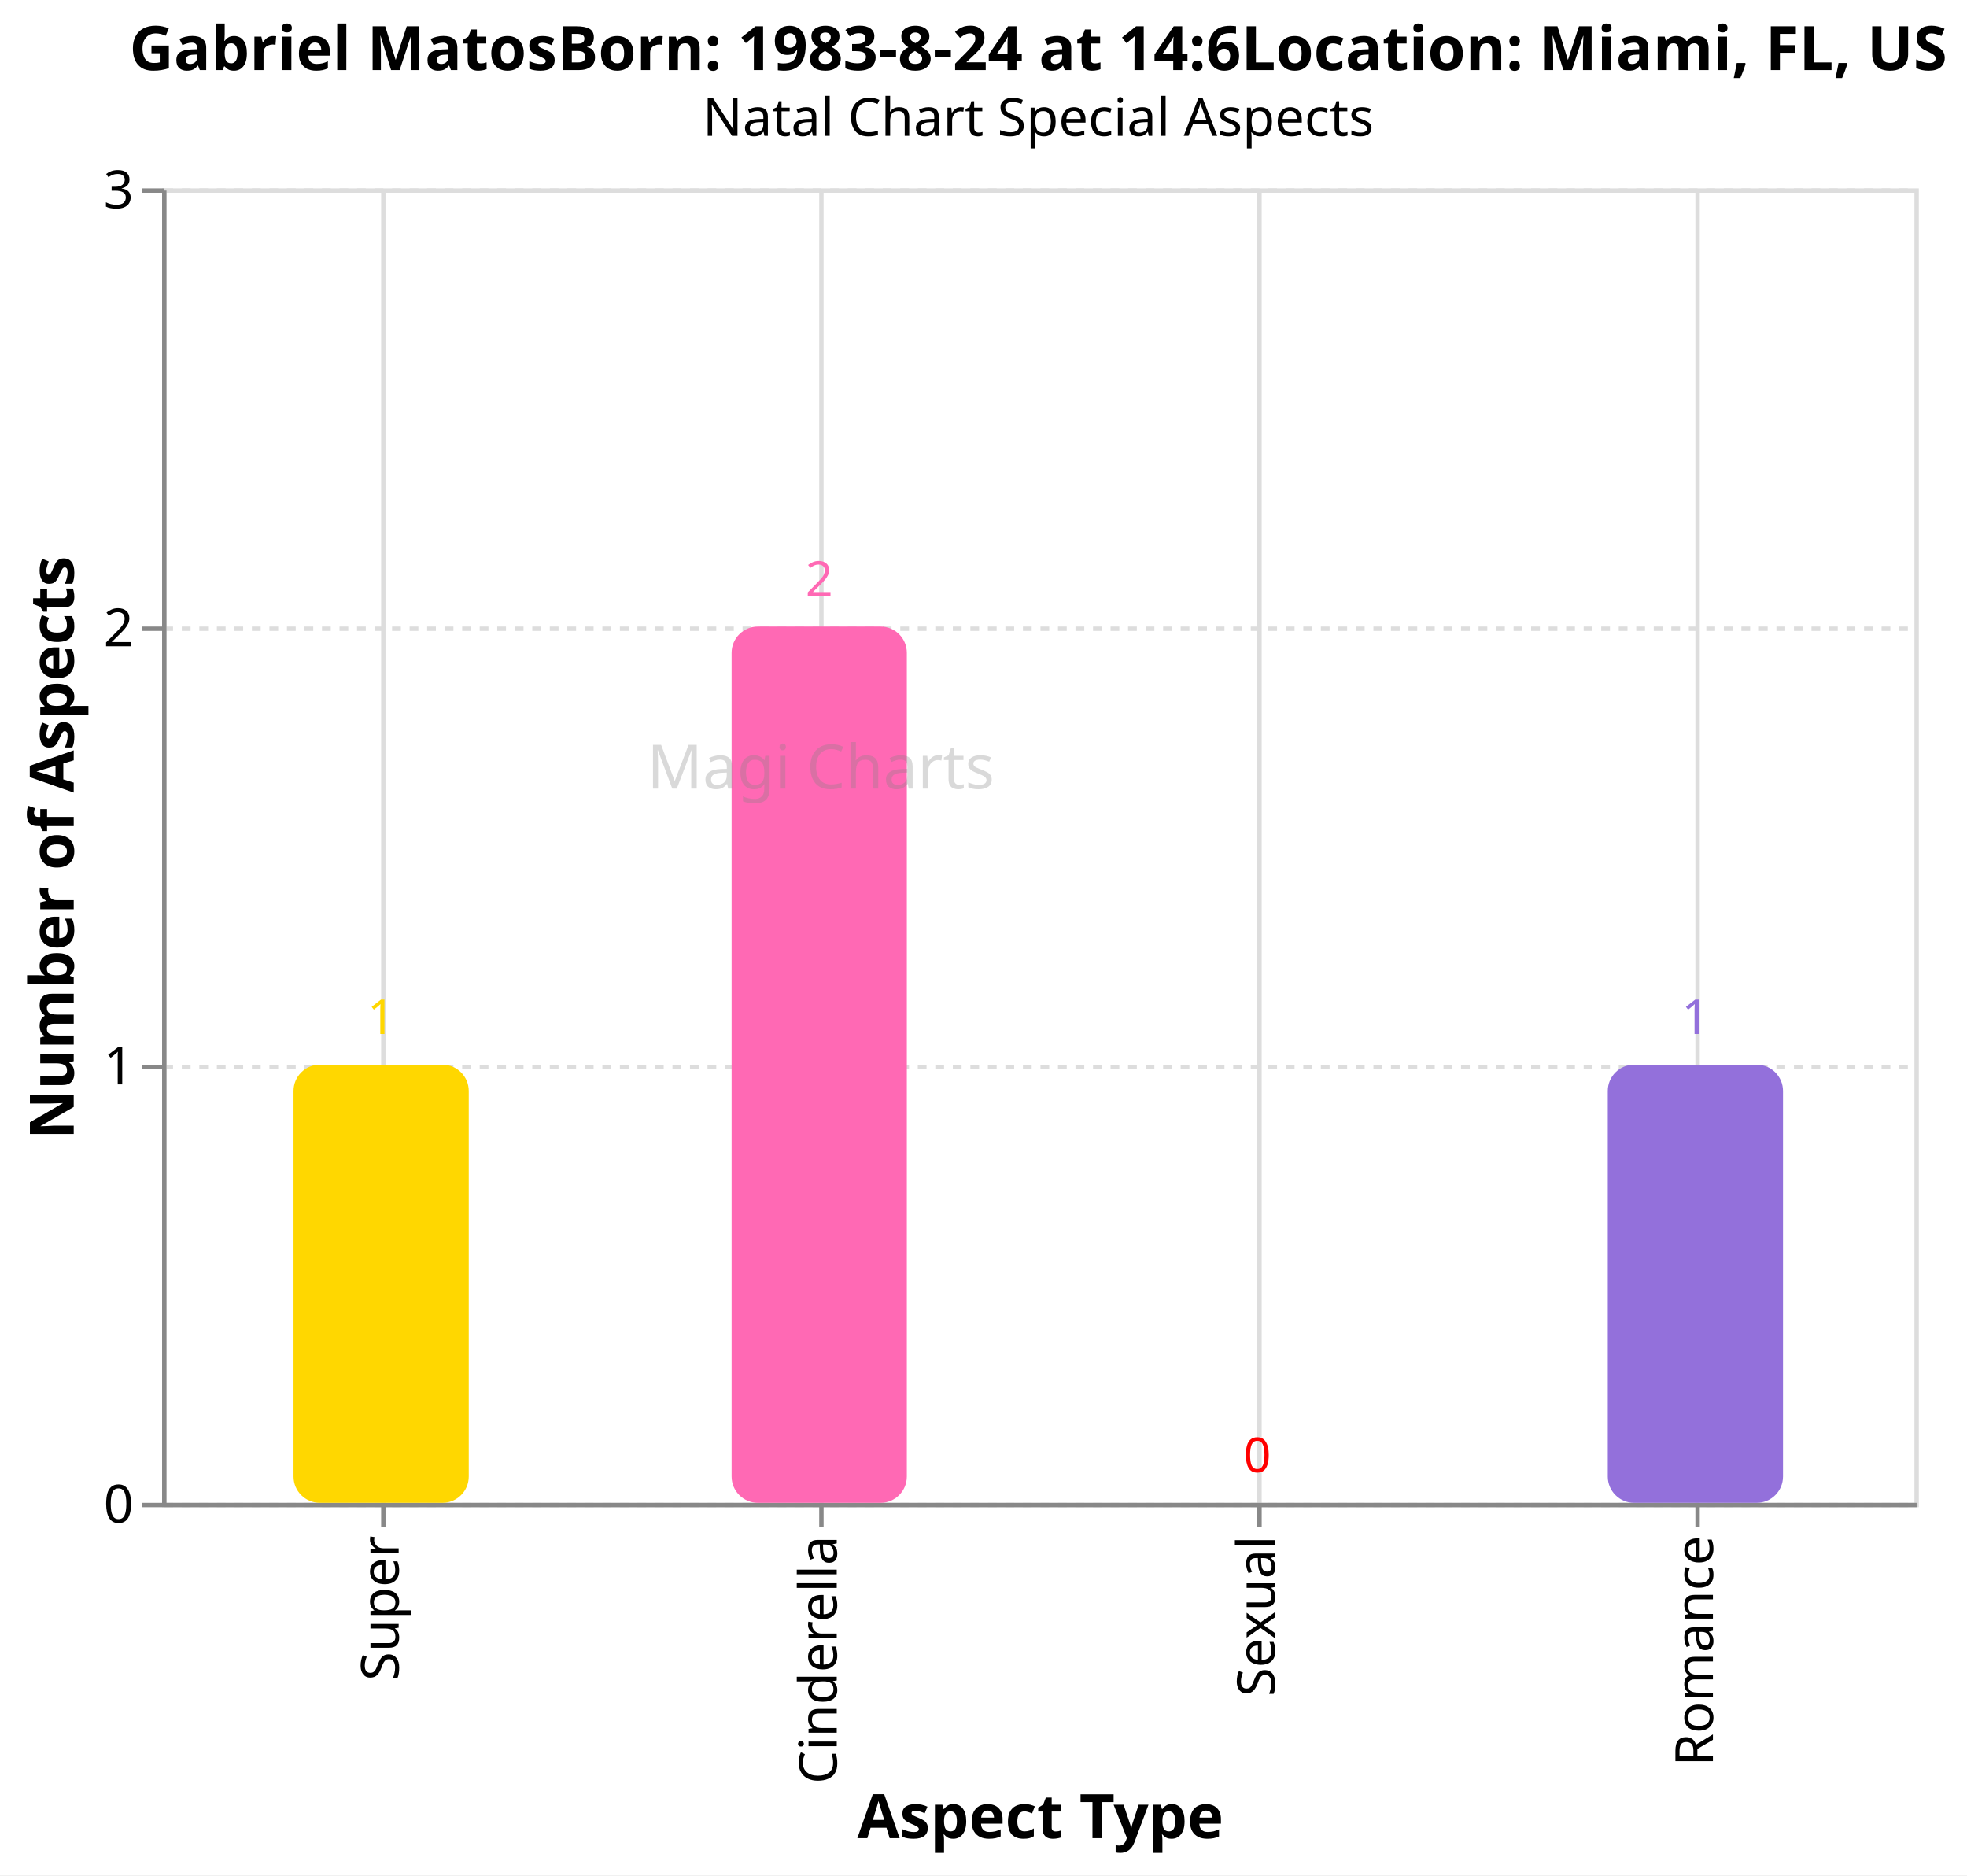
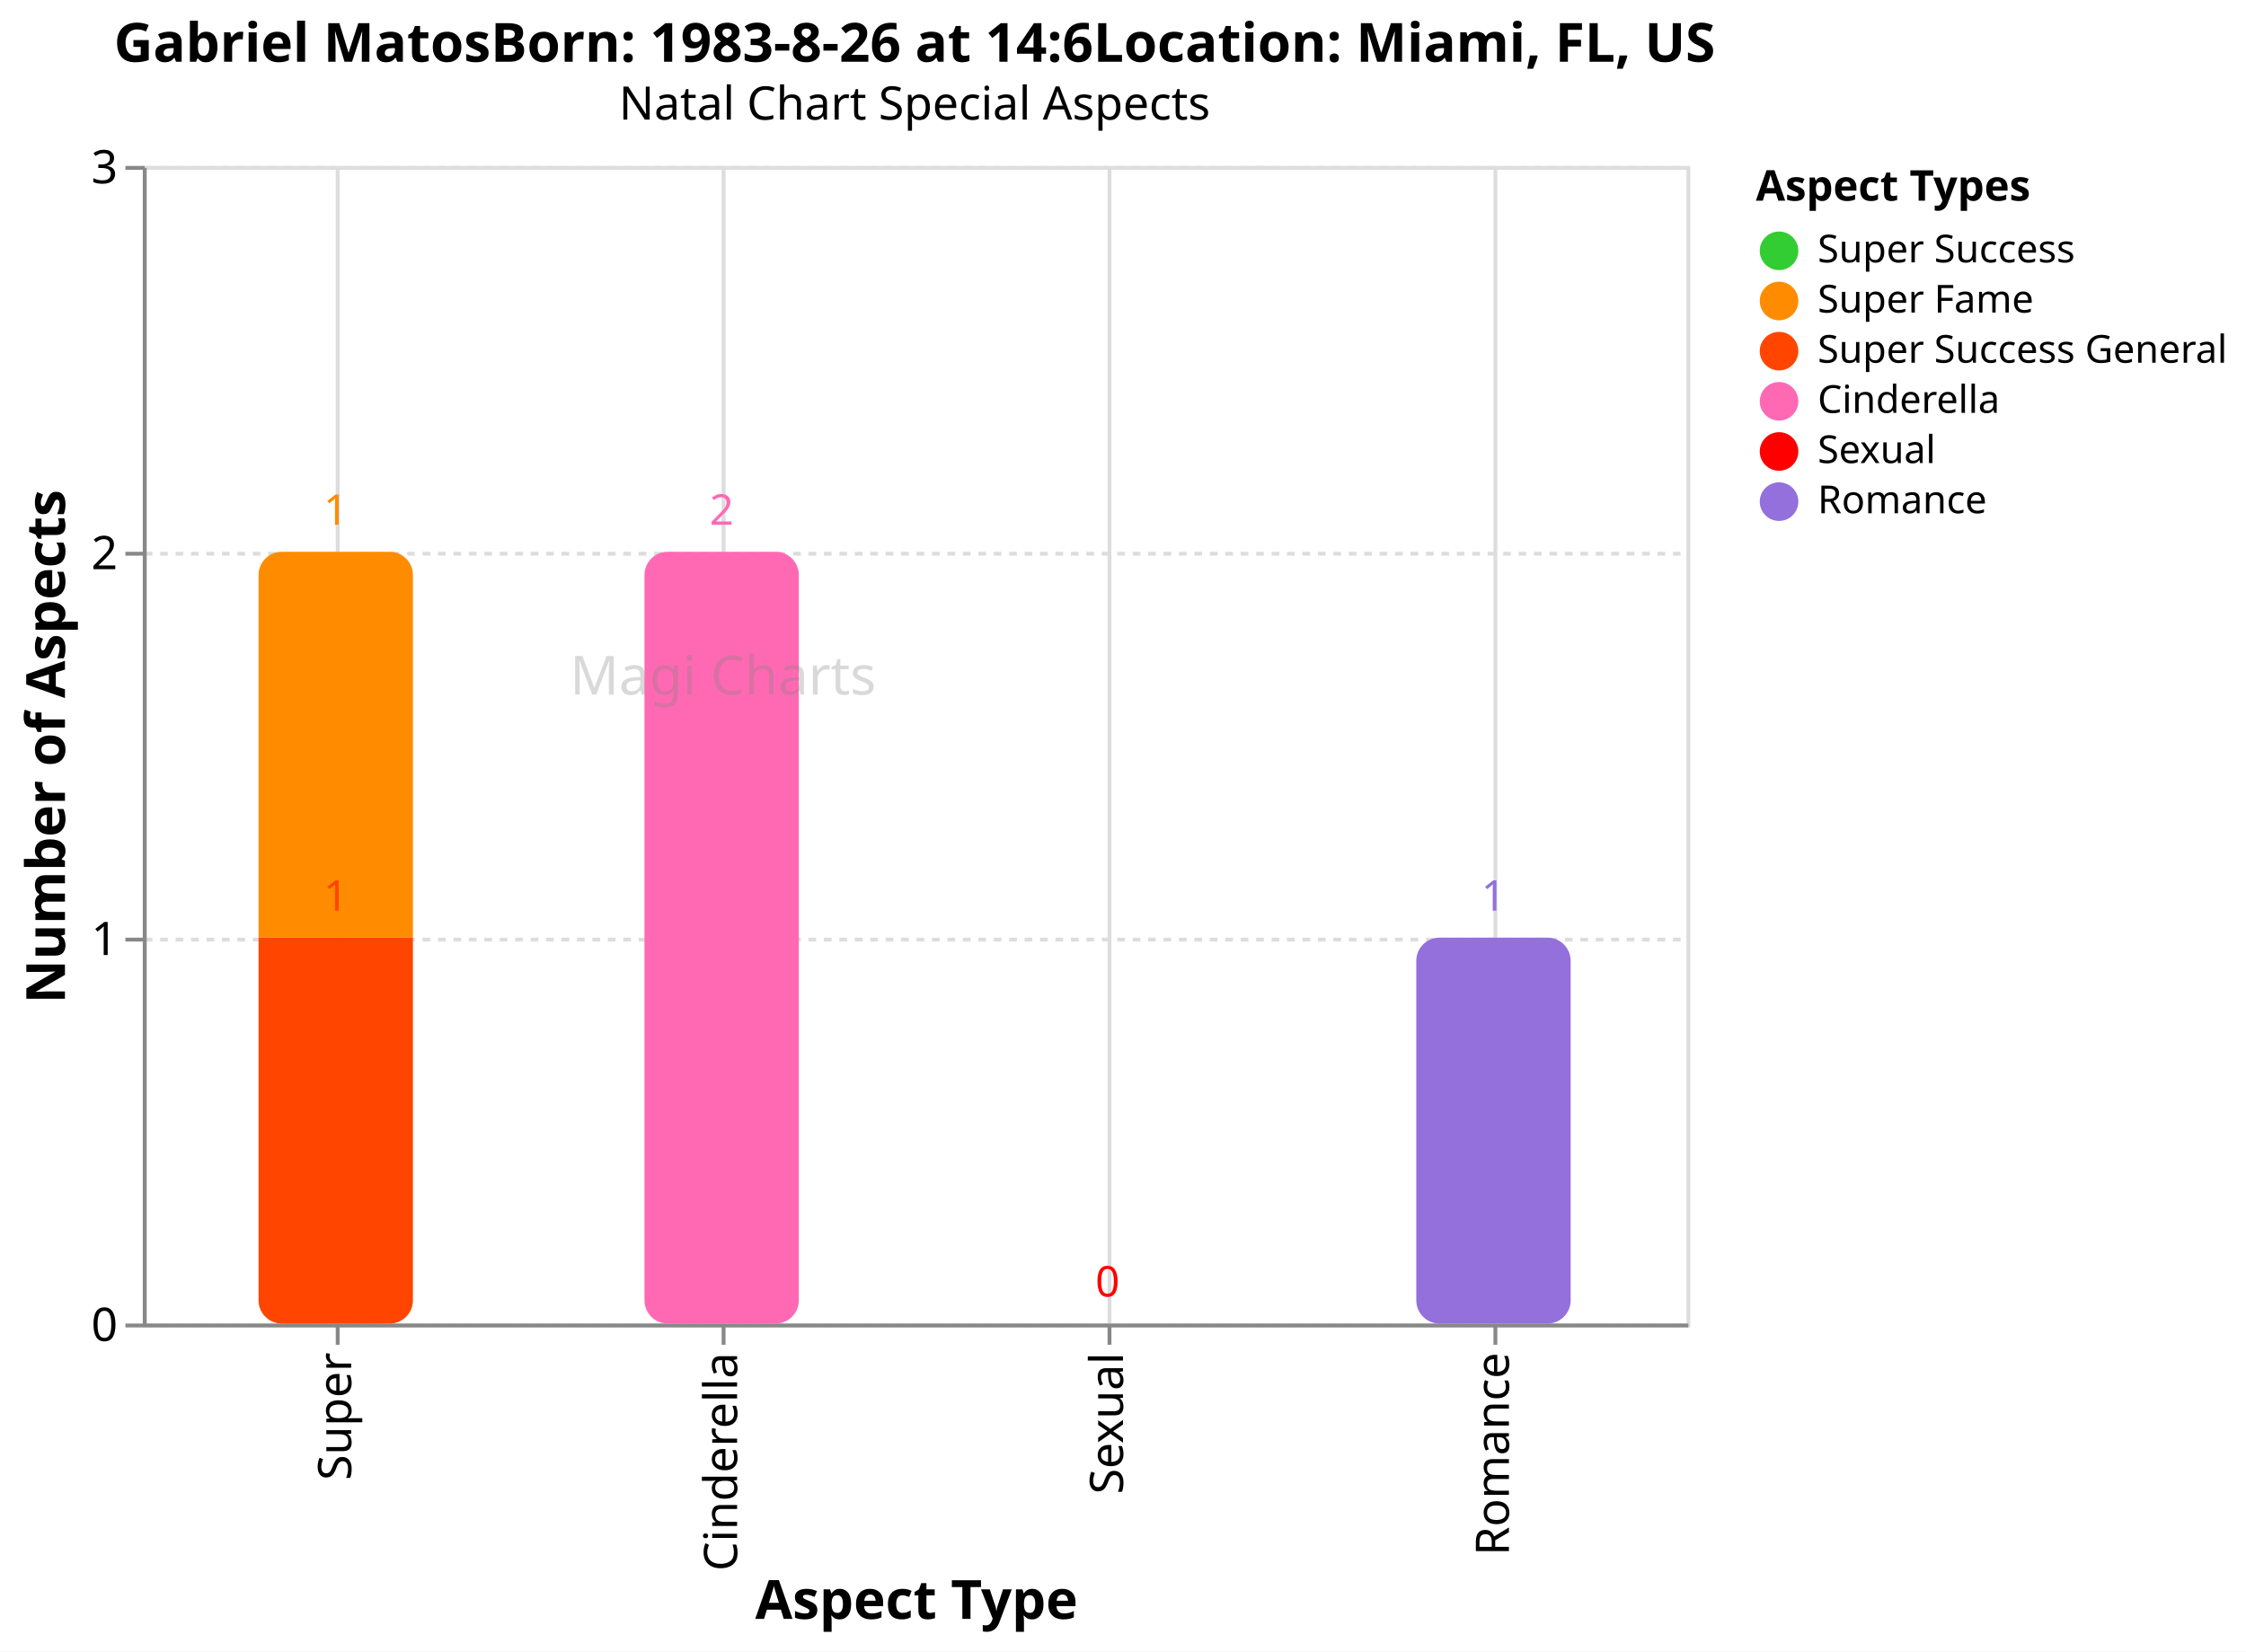
- <svg xmlns="http://www.w3.org/2000/svg" version="1.1" class="marks" width="449" height="428" viewBox="0 0 449 428">
-   <rect width="449" height="428" fill="white" />
+ <svg xmlns="http://www.w3.org/2000/svg" version="1.1" class="marks" width="582" height="428" viewBox="0 0 582 428">
+   <rect width="582" height="428" fill="white" />
  <g fill="none" stroke-miterlimit="10" transform="translate(37,43)">
    <g class="mark-group role-frame root" role="graphics-object" aria-roledescription="group mark container">
      <g transform="translate(0,0)">
        <path class="background" aria-hidden="true" d="M0.5,0.5h400v300h-400Z" stroke="#ddd" />
        <g>
          <g class="mark-group role-axis" aria-hidden="true">
            <g transform="translate(0.5,300.5)">
              <path class="background" aria-hidden="true" d="M0,0h0v0h0Z" pointer-events="none" />
              <g>
                <g class="mark-rule role-axis-grid" pointer-events="none">
                  <line transform="translate(50,-300)" x2="0" y2="300" stroke="#ddd" stroke-width="1" opacity="1" />
                  <line transform="translate(150,-300)" x2="0" y2="300" stroke="#ddd" stroke-width="1" opacity="1" />
                  <line transform="translate(250,-300)" x2="0" y2="300" stroke="#ddd" stroke-width="1" opacity="1" />
                  <line transform="translate(350,-300)" x2="0" y2="300" stroke="#ddd" stroke-width="1" opacity="1" />
                </g>
              </g>
              <path class="foreground" aria-hidden="true" d="" pointer-events="none" display="none" />
            </g>
          </g>
          <g class="mark-group role-axis" aria-hidden="true">
            <g transform="translate(0.5,0.5)">
              <path class="background" aria-hidden="true" d="M0,0h0v0h0Z" pointer-events="none" />
              <g>
                <g class="mark-rule role-axis-grid" pointer-events="none">
                  <line transform="translate(0,300)" x2="400" y2="0" stroke="#ddd" stroke-width="1" stroke-dasharray="2,2" opacity="1" />
                  <line transform="translate(0,200)" x2="400" y2="0" stroke="#ddd" stroke-width="1" stroke-dasharray="2,2" opacity="1" />
                  <line transform="translate(0,100)" x2="400" y2="0" stroke="#ddd" stroke-width="1" stroke-dasharray="2,2" opacity="1" />
                  <line transform="translate(0,0)" x2="400" y2="0" stroke="#ddd" stroke-width="1" stroke-dasharray="2,2" opacity="1" />
                </g>
              </g>
              <path class="foreground" aria-hidden="true" d="" pointer-events="none" display="none" />
            </g>
          </g>
          <g class="mark-group role-axis" role="graphics-symbol" aria-roledescription="axis" aria-label="X-axis titled 'Aspect Type' for a discrete scale with 4 values: Super, Cinderella, Sexual, Romance">
            <g transform="translate(0.5,300.5)">
              <path class="background" aria-hidden="true" d="M0,0h0v0h0Z" pointer-events="none" />
              <g>
                <g class="mark-rule role-axis-tick" pointer-events="none">
                  <line transform="translate(50,0)" x2="0" y2="5" stroke="#888" stroke-width="1" opacity="1" />
                  <line transform="translate(150,0)" x2="0" y2="5" stroke="#888" stroke-width="1" opacity="1" />
                  <line transform="translate(250,0)" x2="0" y2="5" stroke="#888" stroke-width="1" opacity="1" />
                  <line transform="translate(350,0)" x2="0" y2="5" stroke="#888" stroke-width="1" opacity="1" />
                </g>
                <g class="mark-text role-axis-label" pointer-events="none">
                  <text text-anchor="end" transform="translate(49.5,7) rotate(270) translate(0,4)" font-family="sans-serif" font-size="12px" fill="#000" opacity="1">Super</text>
                  <text text-anchor="end" transform="translate(149.5,7) rotate(270) translate(0,4)" font-family="sans-serif" font-size="12px" fill="#000" opacity="1">Cinderella</text>
                  <text text-anchor="end" transform="translate(249.5,7) rotate(270) translate(0,4)" font-family="sans-serif" font-size="12px" fill="#000" opacity="1">Sexual</text>
                  <text text-anchor="end" transform="translate(349.5,7) rotate(270) translate(0,4)" font-family="sans-serif" font-size="12px" fill="#000" opacity="1">Romance</text>
                </g>
                <g class="mark-rule role-axis-domain" pointer-events="none">
                  <line transform="translate(0,0)" x2="400" y2="0" stroke="#888" stroke-width="1" opacity="1" />
                </g>
                <g class="mark-text role-axis-title" pointer-events="none">
                  <text text-anchor="middle" transform="translate(200,76.0293)" font-family="sans-serif" font-size="14px" font-weight="bold" fill="#000" opacity="1">Aspect Type</text>
                </g>
              </g>
              <path class="foreground" aria-hidden="true" d="" pointer-events="none" display="none" />
            </g>
          </g>
          <g class="mark-group role-axis" role="graphics-symbol" aria-roledescription="axis" aria-label="Y-axis titled 'Number of Aspects' for a linear scale with values from 0.0 to 3.0">
            <g transform="translate(0.5,0.5)">
              <path class="background" aria-hidden="true" d="M0,0h0v0h0Z" pointer-events="none" />
              <g>
                <g class="mark-rule role-axis-tick" pointer-events="none">
                  <line transform="translate(0,300)" x2="-5" y2="0" stroke="#888" stroke-width="1" opacity="1" />
                  <line transform="translate(0,200)" x2="-5" y2="0" stroke="#888" stroke-width="1" opacity="1" />
                  <line transform="translate(0,100)" x2="-5" y2="0" stroke="#888" stroke-width="1" opacity="1" />
                  <line transform="translate(0,0)" x2="-5" y2="0" stroke="#888" stroke-width="1" opacity="1" />
                </g>
                <g class="mark-text role-axis-label" pointer-events="none">
                  <text text-anchor="end" transform="translate(-7,304)" font-family="sans-serif" font-size="12px" fill="#000" opacity="1">0</text>
                  <text text-anchor="end" transform="translate(-7,204)" font-family="sans-serif" font-size="12px" fill="#000" opacity="1">1</text>
                  <text text-anchor="end" transform="translate(-7,104)" font-family="sans-serif" font-size="12px" fill="#000" opacity="1">2</text>
                  <text text-anchor="end" transform="translate(-7,4)" font-family="sans-serif" font-size="12px" fill="#000" opacity="1">3</text>
                </g>
                <g class="mark-rule role-axis-domain" pointer-events="none">
                  <line transform="translate(0,300)" x2="0" y2="-300" stroke="#888" stroke-width="1" opacity="1" />
                </g>
                <g class="mark-text role-axis-title" pointer-events="none">
                  <text text-anchor="middle" transform="translate(-17.67383,150) rotate(-90) translate(0,-3)" font-family="sans-serif" font-size="14px" font-weight="bold" fill="#000" opacity="1">Number of Aspects</text>
                </g>
              </g>
              <path class="foreground" aria-hidden="true" d="" pointer-events="none" display="none" />
            </g>
          </g>
          <g class="mark-group role-scope" role="graphics-object" aria-roledescription="group mark container">
-             <g transform="translate(30,200)">
-               <path class="background" aria-hidden="true" d="M6,0L34,0C37.311,0,40,2.689,40,6L40,94C40,97.311,37.311,100,34,100L6,100C2.689,100,0,97.311,0,94L0,6C0,2.689,2.689,0,6,0Z" />
-               <g clip-path="url(#clip1)">
-                 <g class="mark-group role-scope" role="graphics-object" aria-roledescription="group mark container">
-                   <g transform="translate(0,-200)">
-                     <path class="background" aria-hidden="true" d="M0,0h40v0h-40Z" />
-                     <g>
-                       <g class="mark-rect role-mark layer_0_marks" role="graphics-object" aria-roledescription="rect mark container">
-                         <path aria-label="Aspect Type: Super; Number of Aspects: 1; type: Super; Count: 1; Aspects: Chiron-Jupiter (Opposition, orbit: 0.7002°)" role="graphics-symbol" aria-roledescription="bar" d="M0,200h40v100h-40Z" fill="#FFD700" />
-                       </g>
-                     </g>
-                     <path class="foreground" aria-hidden="true" d="" display="none" />
-                   </g>
-                 </g>
-               </g>
-               <path class="foreground" aria-hidden="true" d="" display="none" />
-             </g>
            <g transform="translate(130,100)">
              <path class="background" aria-hidden="true" d="M6,0L34,0C37.311,0,40,2.689,40,6L40,194C40,197.311,37.311,200,34,200L6,200C2.689,200,0,197.311,0,194L0,6C0,2.689,2.689,0,6,0Z" />
-               <g clip-path="url(#clip2)">
+               <g clip-path="url(#clip1)">
                <g class="mark-group role-scope" role="graphics-object" aria-roledescription="group mark container">
                  <g transform="translate(0,-100)">
                    <path class="background" aria-hidden="true" d="M0,0h40v0h-40Z" />
                    <g>
                      <g class="mark-rect role-mark layer_0_marks" role="graphics-object" aria-roledescription="rect mark container">
-                         <path aria-label="Aspect Type: Cinderella; Number of Aspects: 2; type: Cinderella; Count: 2; Aspects: Venus-Chiron (Square, orbit: 1.1208°)&#10;Jupiter-Chiron (Opposition, orbit: 0.7002°)" role="graphics-symbol" aria-roledescription="bar" d="M0,100h40v200h-40Z" fill="#FF69B4" />
+                         <path aria-label="Aspect Type: Cinderella; Number of Aspects: 2; subtype: Cinderella; Count: 2; Aspects: Venus-Chiron (Square, orbit: 2.3935°)&#10;Jupiter-Chiron (Opposition, orbit: 0.5695°)" role="graphics-symbol" aria-roledescription="bar" d="M0,100h40v200h-40Z" fill="#FF69B4" />
                      </g>
                    </g>
                    <path class="foreground" aria-hidden="true" d="" display="none" />
                  </g>
                </g>
              </g>
              <path class="foreground" aria-hidden="true" d="" display="none" />
            </g>
            <g transform="translate(230,300)">
              <path class="background" aria-hidden="true" d="M0,0h40v0h-40Z" />
-               <g clip-path="url(#clip3)">
+               <g clip-path="url(#clip2)">
                <g class="mark-group role-scope" role="graphics-object" aria-roledescription="group mark container">
                  <g transform="translate(0,-300)">
                    <path class="background" aria-hidden="true" d="M0,0h40v0h-40Z" />
                    <g>
                      <g class="mark-rect role-mark layer_0_marks" role="graphics-object" aria-roledescription="rect mark container">
-                         <path aria-label="Aspect Type: Sexual; Number of Aspects: 0; type: Sexual; Count: 0; Aspects: None" role="graphics-symbol" aria-roledescription="bar" d="M0,300h40v0h-40Z" fill="#FF0000" />
+                         <path aria-label="Aspect Type: Sexual; Number of Aspects: 0; subtype: Sexual; Count: 0; Aspects: None" role="graphics-symbol" aria-roledescription="bar" d="M0,300h40v0h-40Z" fill="#FF0000" />
                      </g>
                    </g>
                    <path class="foreground" aria-hidden="true" d="" display="none" />
                  </g>
                </g>
              </g>
              <path class="foreground" aria-hidden="true" d="" display="none" />
            </g>
            <g transform="translate(330,200)">
              <path class="background" aria-hidden="true" d="M6,0L34,0C37.311,0,40,2.689,40,6L40,94C40,97.311,37.311,100,34,100L6,100C2.689,100,0,97.311,0,94L0,6C0,2.689,2.689,0,6,0Z" />
+               <g clip-path="url(#clip3)">
+                 <g class="mark-group role-scope" role="graphics-object" aria-roledescription="group mark container">
+                   <g transform="translate(0,-200)">
+                     <path class="background" aria-hidden="true" d="M0,0h40v0h-40Z" />
+                     <g>
+                       <g class="mark-rect role-mark layer_0_marks" role="graphics-object" aria-roledescription="rect mark container">
+                         <path aria-label="Aspect Type: Romance; Number of Aspects: 1; subtype: Romance; Count: 1; Aspects: Venus-Chiron (Square, orbit: 2.3935°)" role="graphics-symbol" aria-roledescription="bar" d="M0,200h40v100h-40Z" fill="#9370DB" />
+                       </g>
+                     </g>
+                     <path class="foreground" aria-hidden="true" d="" display="none" />
+                   </g>
+                 </g>
+               </g>
+               <path class="foreground" aria-hidden="true" d="" display="none" />
+             </g>
+             <g transform="translate(30,100)">
+               <path class="background" aria-hidden="true" d="M6,0L34,0C37.311,0,40,2.689,40,6L40,194C40,197.311,37.311,200,34,200L6,200C2.689,200,0,197.311,0,194L0,6C0,2.689,2.689,0,6,0Z" />
              <g clip-path="url(#clip4)">
                <g class="mark-group role-scope" role="graphics-object" aria-roledescription="group mark container">
-                   <g transform="translate(0,-200)">
-                     <path class="background" aria-hidden="true" d="M0,0h40v0h-40Z" />
-                     <g>
-                       <g class="mark-rect role-mark layer_0_marks" role="graphics-object" aria-roledescription="rect mark container">
-                         <path aria-label="Aspect Type: Romance; Number of Aspects: 1; type: Romance; Count: 1; Aspects: Venus-Chiron (Square, orbit: 1.1208°)" role="graphics-symbol" aria-roledescription="bar" d="M0,200h40v100h-40Z" fill="#9370DB" />
+                   <g transform="translate(0,-100)">
+                     <path class="background" aria-hidden="true" d="M0,0h40v0h-40Z" />
+                     <g>
+                       <g class="mark-rect role-mark layer_0_marks" role="graphics-object" aria-roledescription="rect mark container">
+                         <path aria-label="Aspect Type: Super; Number of Aspects: 1; subtype: Super Fame; Count: 1; Aspects: Jupiter-Uranus (Conjunction, orbit: 2.8601°)" role="graphics-symbol" aria-roledescription="bar" d="M0,100h40v100h-40Z" fill="#FF8C00" />
+                         <path aria-label="Aspect Type: Super; Number of Aspects: 1; subtype: Super Success General; Count: 1; Aspects: Chiron-Jupiter (Opposition, orbit: 0.5695°)" role="graphics-symbol" aria-roledescription="bar" d="M0,200h40v100h-40Z" fill="#FF4500" />
                      </g>
                    </g>
                    <path class="foreground" aria-hidden="true" d="" display="none" />
                  </g>
                </g>
              </g>
              <path class="foreground" aria-hidden="true" d="" display="none" />
            </g>
          </g>
          <g class="mark-text role-mark layer_1_marks" role="graphics-object" aria-roledescription="text mark container">
-             <text aria-label="Aspect Type: Super; Number of Aspects: 1; type: Super; count: 1; Count: 1; Aspects: Chiron-Jupiter (Opposition, orbit: 0.7002°)" role="graphics-symbol" aria-roledescription="text mark" text-anchor="middle" transform="translate(50,193)" font-family="sans-serif" font-size="11px" fill="#FFD700">1</text>
-             <text aria-label="Aspect Type: Cinderella; Number of Aspects: 2; type: Cinderella; count: 2; Count: 2; Aspects: Venus-Chiron (Square, orbit: 1.1208°)&#10;Jupiter-Chiron (Opposition, orbit: 0.7002°)" role="graphics-symbol" aria-roledescription="text mark" text-anchor="middle" transform="translate(150,93)" font-family="sans-serif" font-size="11px" fill="#FF69B4">2</text>
-             <text aria-label="Aspect Type: Sexual; Number of Aspects: 0; type: Sexual; count: 0; Count: 0; Aspects: None" role="graphics-symbol" aria-roledescription="text mark" text-anchor="middle" transform="translate(250,293)" font-family="sans-serif" font-size="11px" fill="#FF0000">0</text>
-             <text aria-label="Aspect Type: Romance; Number of Aspects: 1; type: Romance; count: 1; Count: 1; Aspects: Venus-Chiron (Square, orbit: 1.1208°)" role="graphics-symbol" aria-roledescription="text mark" text-anchor="middle" transform="translate(350,193)" font-family="sans-serif" font-size="11px" fill="#9370DB">1</text>
+             <text aria-label="Aspect Type: Cinderella; Number of Aspects: 2; subtype: Cinderella; count: 2; Count: 2; Aspects: Venus-Chiron (Square, orbit: 2.3935°)&#10;Jupiter-Chiron (Opposition, orbit: 0.5695°)" role="graphics-symbol" aria-roledescription="text mark" text-anchor="middle" transform="translate(150,93)" font-family="sans-serif" font-size="11px" fill="#FF69B4">2</text>
+             <text aria-label="Aspect Type: Sexual; Number of Aspects: 0; subtype: Sexual; count: 0; Count: 0; Aspects: None" role="graphics-symbol" aria-roledescription="text mark" text-anchor="middle" transform="translate(250,293)" font-family="sans-serif" font-size="11px" fill="#FF0000">0</text>
+             <text aria-label="Aspect Type: Romance; Number of Aspects: 1; subtype: Romance; count: 1; Count: 1; Aspects: Venus-Chiron (Square, orbit: 2.3935°)" role="graphics-symbol" aria-roledescription="text mark" text-anchor="middle" transform="translate(350,193)" font-family="sans-serif" font-size="11px" fill="#9370DB">1</text>
+             <text aria-label="Aspect Type: Super; Number of Aspects: 1; subtype: Super Fame; count: 1; Count: 1; Aspects: Jupiter-Uranus (Conjunction, orbit: 2.8601°)" role="graphics-symbol" aria-roledescription="text mark" text-anchor="middle" transform="translate(50,93)" font-family="sans-serif" font-size="11px" fill="#FF8C00">1</text>
+             <text aria-label="Aspect Type: Super; Number of Aspects: 1; subtype: Super Success General; count: 1; Count: 1; Aspects: Chiron-Jupiter (Opposition, orbit: 0.5695°)" role="graphics-symbol" aria-roledescription="text mark" text-anchor="middle" transform="translate(50,193)" font-family="sans-serif" font-size="11px" fill="#FF4500">1</text>
          </g>
          <g class="mark-text role-mark layer_2_marks" role="graphics-object" aria-roledescription="text mark container">
            <text aria-label="text: Magi Charts" role="graphics-symbol" aria-roledescription="text mark" text-anchor="end" transform="translate(190,137)" font-family="sans-serif" font-size="14px" fill="gray" opacity="0.3">Magi Charts</text>
          </g>
+           <g class="mark-group role-legend" role="graphics-symbol" aria-roledescription="legend" aria-label="Symbol legend titled 'Aspect Types' for fill color with 6 values: Super Success, Super Fame, Super Success General, Cinderella, Sexual, Romance">
+             <g transform="translate(418,0)">
+               <path class="background" aria-hidden="true" d="M0,0h122v92h-122Z" pointer-events="none" />
+               <g>
+                 <g class="mark-group role-legend-entry">
+                   <g transform="translate(0,16)">
+                     <path class="background" aria-hidden="true" d="M0,0h0v0h0Z" pointer-events="none" />
+                     <g>
+                       <g class="mark-group role-scope" role="graphics-object" aria-roledescription="group mark container">
+                         <g transform="translate(0,0)">
+                           <path class="background" aria-hidden="true" d="M0,0h121.61v11h-121.61Z" pointer-events="none" opacity="1" />
+                           <g>
+                             <g class="mark-symbol role-legend-symbol" pointer-events="none">
+                               <path transform="translate(6,6)" d="M5,0A5,5,0,1,1,-5,0A5,5,0,1,1,5,0" fill="#32CD32" stroke-width="1.5" opacity="1" />
+                             </g>
+                             <g class="mark-text role-legend-label" pointer-events="none">
+                               <text text-anchor="start" transform="translate(16,9)" font-family="sans-serif" font-size="10px" fill="#000" opacity="1">Super Success</text>
+                             </g>
+                           </g>
+                           <path class="foreground" aria-hidden="true" d="" pointer-events="none" display="none" />
+                         </g>
+                         <g transform="translate(0,13)">
+                           <path class="background" aria-hidden="true" d="M0,0h121.61v11h-121.61Z" pointer-events="none" opacity="1" />
+                           <g>
+                             <g class="mark-symbol role-legend-symbol" pointer-events="none">
+                               <path transform="translate(6,6)" d="M5,0A5,5,0,1,1,-5,0A5,5,0,1,1,5,0" fill="#FF8C00" stroke-width="1.5" opacity="1" />
+                             </g>
+                             <g class="mark-text role-legend-label" pointer-events="none">
+                               <text text-anchor="start" transform="translate(16,9)" font-family="sans-serif" font-size="10px" fill="#000" opacity="1">Super Fame</text>
+                             </g>
+                           </g>
+                           <path class="foreground" aria-hidden="true" d="" pointer-events="none" display="none" />
+                         </g>
+                         <g transform="translate(0,26)">
+                           <path class="background" aria-hidden="true" d="M0,0h121.61v11h-121.61Z" pointer-events="none" opacity="1" />
+                           <g>
+                             <g class="mark-symbol role-legend-symbol" pointer-events="none">
+                               <path transform="translate(6,6)" d="M5,0A5,5,0,1,1,-5,0A5,5,0,1,1,5,0" fill="#FF4500" stroke-width="1.5" opacity="1" />
+                             </g>
+                             <g class="mark-text role-legend-label" pointer-events="none">
+                               <text text-anchor="start" transform="translate(16,9)" font-family="sans-serif" font-size="10px" fill="#000" opacity="1">Super Success General</text>
+                             </g>
+                           </g>
+                           <path class="foreground" aria-hidden="true" d="" pointer-events="none" display="none" />
+                         </g>
+                         <g transform="translate(0,39)">
+                           <path class="background" aria-hidden="true" d="M0,0h121.61v11h-121.61Z" pointer-events="none" opacity="1" />
+                           <g>
+                             <g class="mark-symbol role-legend-symbol" pointer-events="none">
+                               <path transform="translate(6,6)" d="M5,0A5,5,0,1,1,-5,0A5,5,0,1,1,5,0" fill="#FF69B4" stroke-width="1.5" opacity="1" />
+                             </g>
+                             <g class="mark-text role-legend-label" pointer-events="none">
+                               <text text-anchor="start" transform="translate(16,9)" font-family="sans-serif" font-size="10px" fill="#000" opacity="1">Cinderella</text>
+                             </g>
+                           </g>
+                           <path class="foreground" aria-hidden="true" d="" pointer-events="none" display="none" />
+                         </g>
+                         <g transform="translate(0,52)">
+                           <path class="background" aria-hidden="true" d="M0,0h121.61v11h-121.61Z" pointer-events="none" opacity="1" />
+                           <g>
+                             <g class="mark-symbol role-legend-symbol" pointer-events="none">
+                               <path transform="translate(6,6)" d="M5,0A5,5,0,1,1,-5,0A5,5,0,1,1,5,0" fill="#FF0000" stroke-width="1.5" opacity="1" />
+                             </g>
+                             <g class="mark-text role-legend-label" pointer-events="none">
+                               <text text-anchor="start" transform="translate(16,9)" font-family="sans-serif" font-size="10px" fill="#000" opacity="1">Sexual</text>
+                             </g>
+                           </g>
+                           <path class="foreground" aria-hidden="true" d="" pointer-events="none" display="none" />
+                         </g>
+                         <g transform="translate(0,65)">
+                           <path class="background" aria-hidden="true" d="M0,0h121.61v11h-121.61Z" pointer-events="none" opacity="1" />
+                           <g>
+                             <g class="mark-symbol role-legend-symbol" pointer-events="none">
+                               <path transform="translate(6,6)" d="M5,0A5,5,0,1,1,-5,0A5,5,0,1,1,5,0" fill="#9370DB" stroke-width="1.5" opacity="1" />
+                             </g>
+                             <g class="mark-text role-legend-label" pointer-events="none">
+                               <text text-anchor="start" transform="translate(16,9)" font-family="sans-serif" font-size="10px" fill="#000" opacity="1">Romance</text>
+                             </g>
+                           </g>
+                           <path class="foreground" aria-hidden="true" d="" pointer-events="none" display="none" />
+                         </g>
+                       </g>
+                     </g>
+                     <path class="foreground" aria-hidden="true" d="" pointer-events="none" display="none" />
+                   </g>
+                 </g>
+                 <g class="mark-text role-legend-title" pointer-events="none">
+                   <text text-anchor="start" transform="translate(0,9)" font-family="sans-serif" font-size="11px" font-weight="bold" fill="#000" opacity="1">Aspect Types</text>
+                 </g>
+               </g>
+               <path class="foreground" aria-hidden="true" d="" pointer-events="none" display="none" />
+             </g>
+           </g>
          <g class="mark-group role-title">
            <g transform="translate(200,-38)">
              <path class="background" aria-hidden="true" d="M0,0h0v0h0Z" pointer-events="none" />
              <g>
-                 <g class="mark-text role-title-text" role="graphics-symbol" aria-roledescription="title" aria-label="Title text 'Gabriel Matos&#10;Born: 1983-8-24 at 14:6&#10;Location: Miami, FL, US'" pointer-events="none">
+                 <g class="mark-text role-title-text" role="graphics-symbol" aria-roledescription="title" aria-label="Title text 'Gabriel Matos&#10;Born: 1983-8-26 at 14:6&#10;Location: Miami, FL, US'" pointer-events="none">
                  <text text-anchor="middle" transform="translate(0,11)" font-family="sans-serif" font-size="14px" font-weight="bold" fill="black" opacity="1">Gabriel Matos
- Born: 1983-8-24 at 14:6
+ Born: 1983-8-26 at 14:6
Location: Miami, FL, US</text>
                </g>
                <g class="mark-text role-title-subtitle" role="graphics-symbol" aria-roledescription="subtitle" aria-label="Subtitle text 'Natal Chart Special Aspects'" pointer-events="none">
                  <text text-anchor="middle" transform="translate(0,26)" font-family="sans-serif" font-size="12px" fill="#000" opacity="1">Natal Chart Special Aspects</text>
                </g>
              </g>
              <path class="foreground" aria-hidden="true" d="" pointer-events="none" display="none" />
            </g>
          </g>
        </g>
        <path class="foreground" aria-hidden="true" d="" display="none" />
      </g>
    </g>
  </g>
  <defs>
    <clipPath id="clip1">
+       <path d="M6,0L34,0C37.311,0,40,2.689,40,6L40,194C40,197.311,37.311,200,34,200L6,200C2.689,200,0,197.311,0,194L0,6C0,2.689,2.689,0,6,0Z" />
+     </clipPath>
+     <clipPath id="clip2">
+       <path d="M0,0h40v0h-40Z" />
+     </clipPath>
+     <clipPath id="clip3">
      <path d="M6,0L34,0C37.311,0,40,2.689,40,6L40,94C40,97.311,37.311,100,34,100L6,100C2.689,100,0,97.311,0,94L0,6C0,2.689,2.689,0,6,0Z" />
    </clipPath>
-     <clipPath id="clip2">
+     <clipPath id="clip4">
      <path d="M6,0L34,0C37.311,0,40,2.689,40,6L40,194C40,197.311,37.311,200,34,200L6,200C2.689,200,0,197.311,0,194L0,6C0,2.689,2.689,0,6,0Z" />
-     </clipPath>
-     <clipPath id="clip3">
-       <path d="M0,0h40v0h-40Z" />
-     </clipPath>
-     <clipPath id="clip4">
-       <path d="M6,0L34,0C37.311,0,40,2.689,40,6L40,94C40,97.311,37.311,100,34,100L6,100C2.689,100,0,97.311,0,94L0,6C0,2.689,2.689,0,6,0Z" />
    </clipPath>
  </defs>
</svg>
